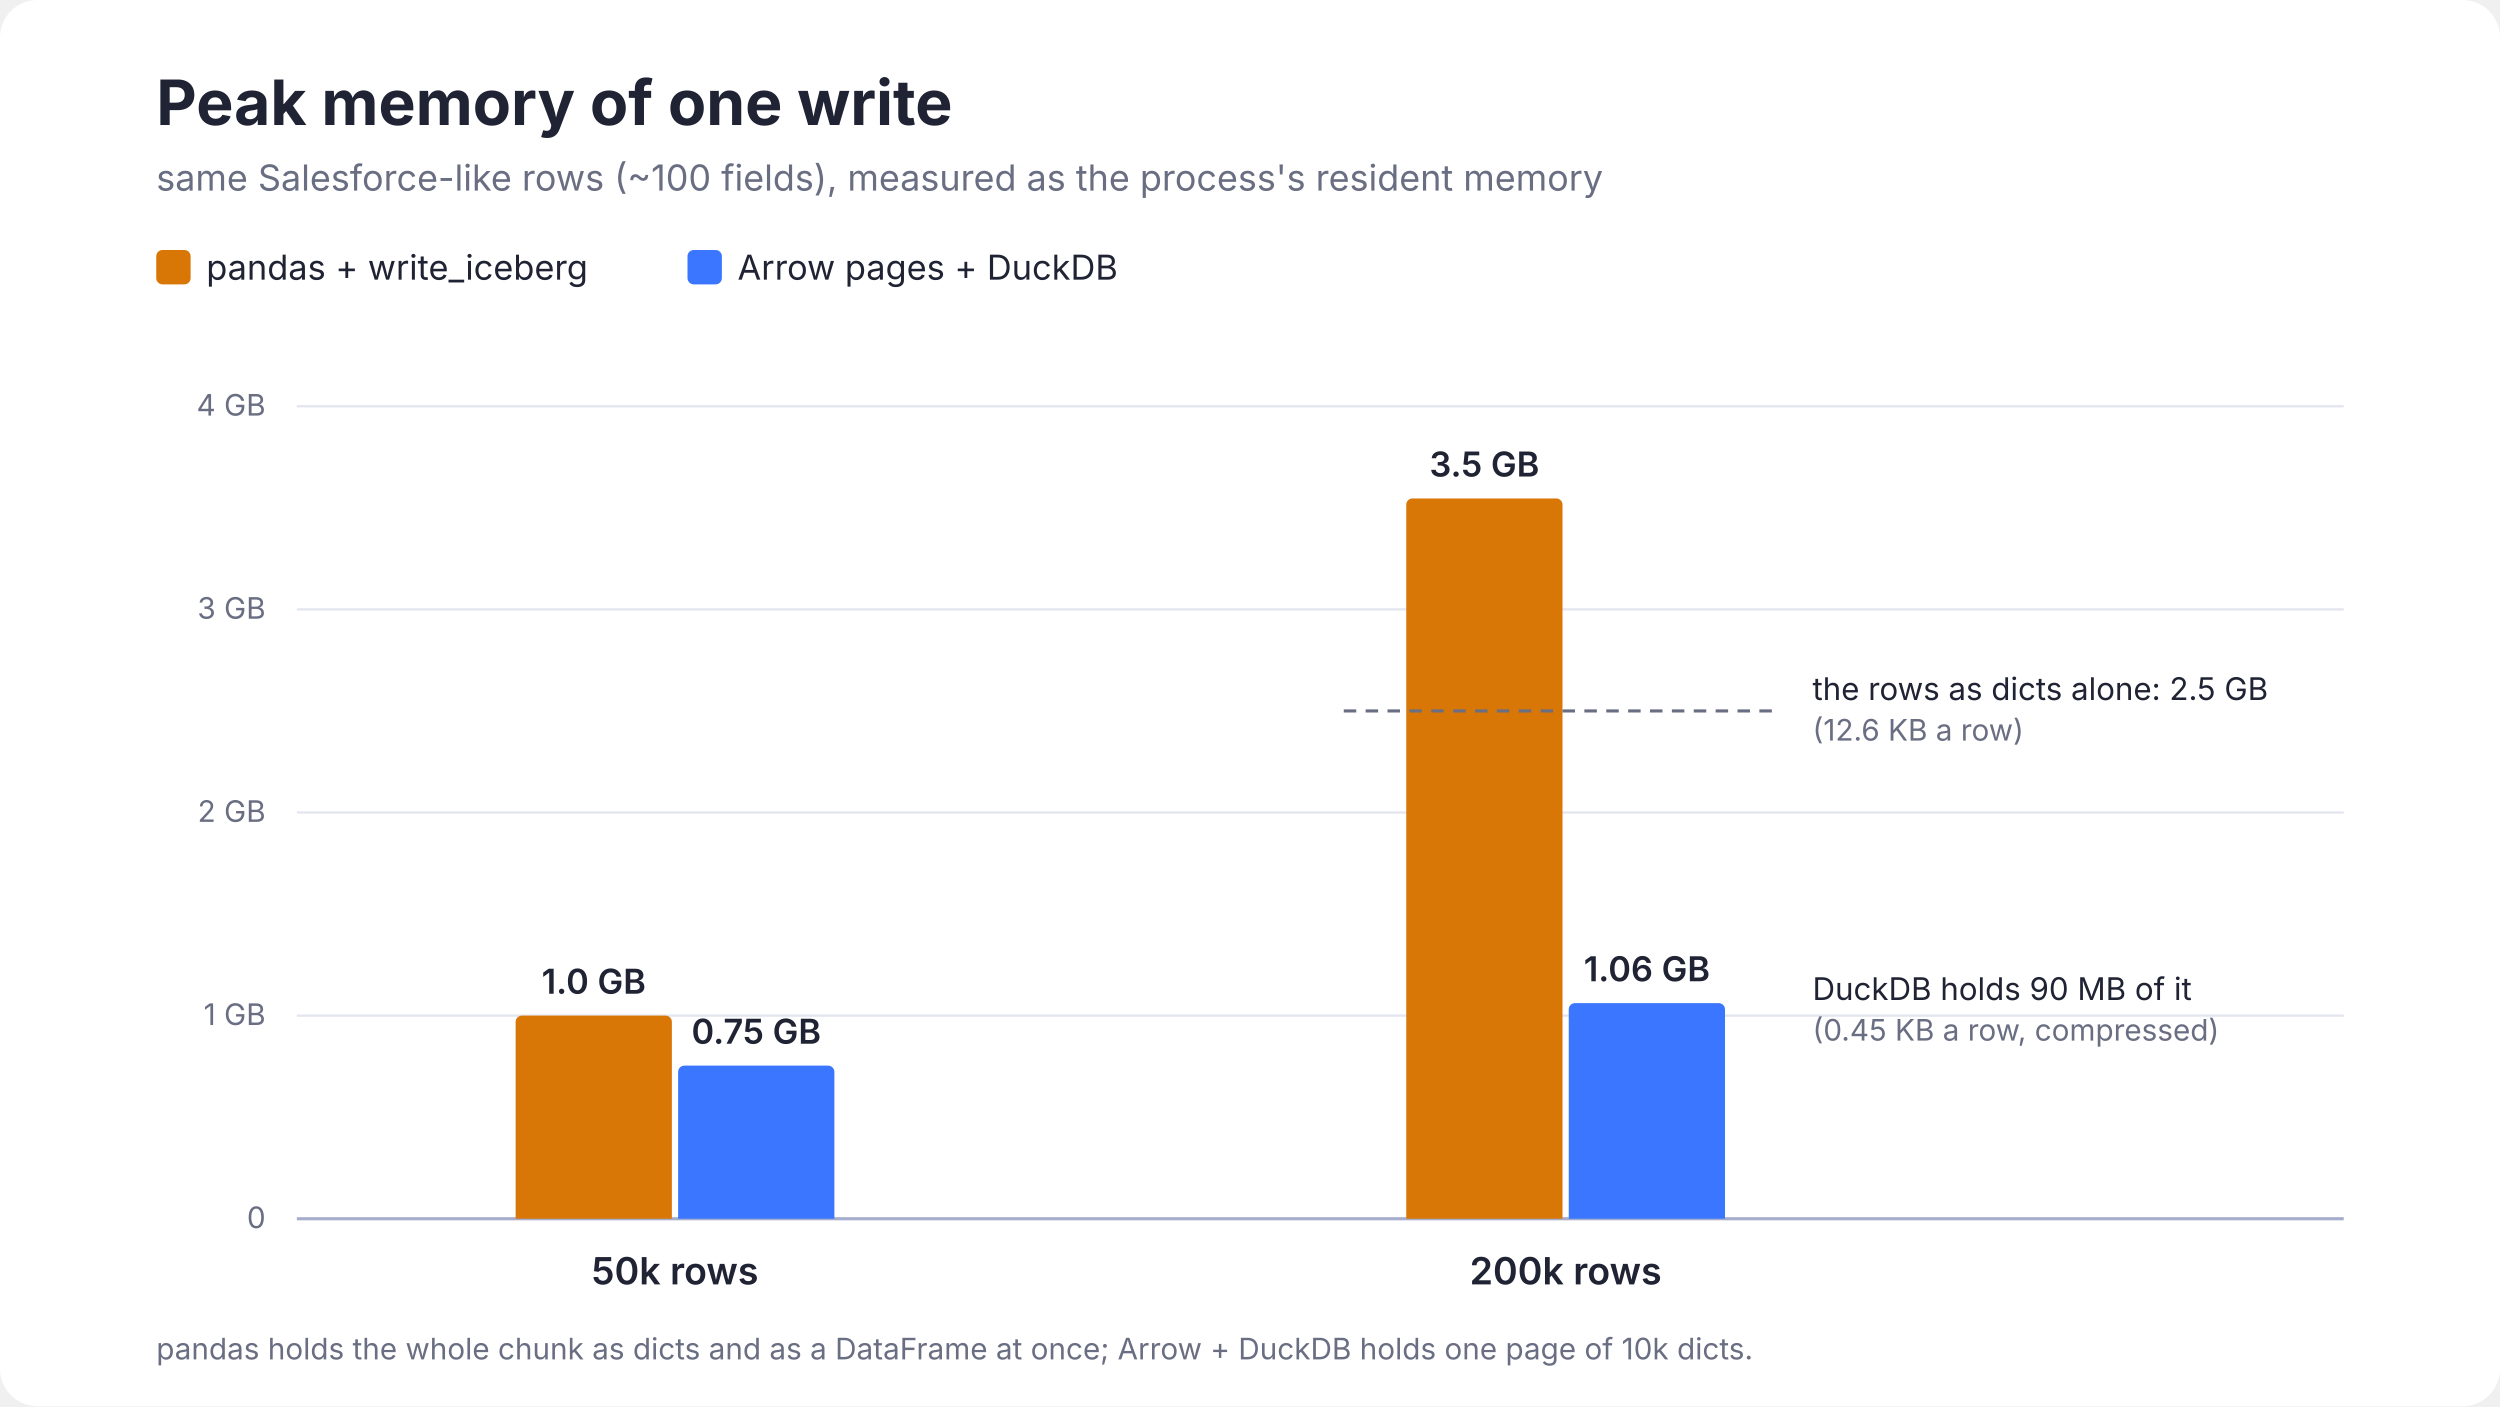
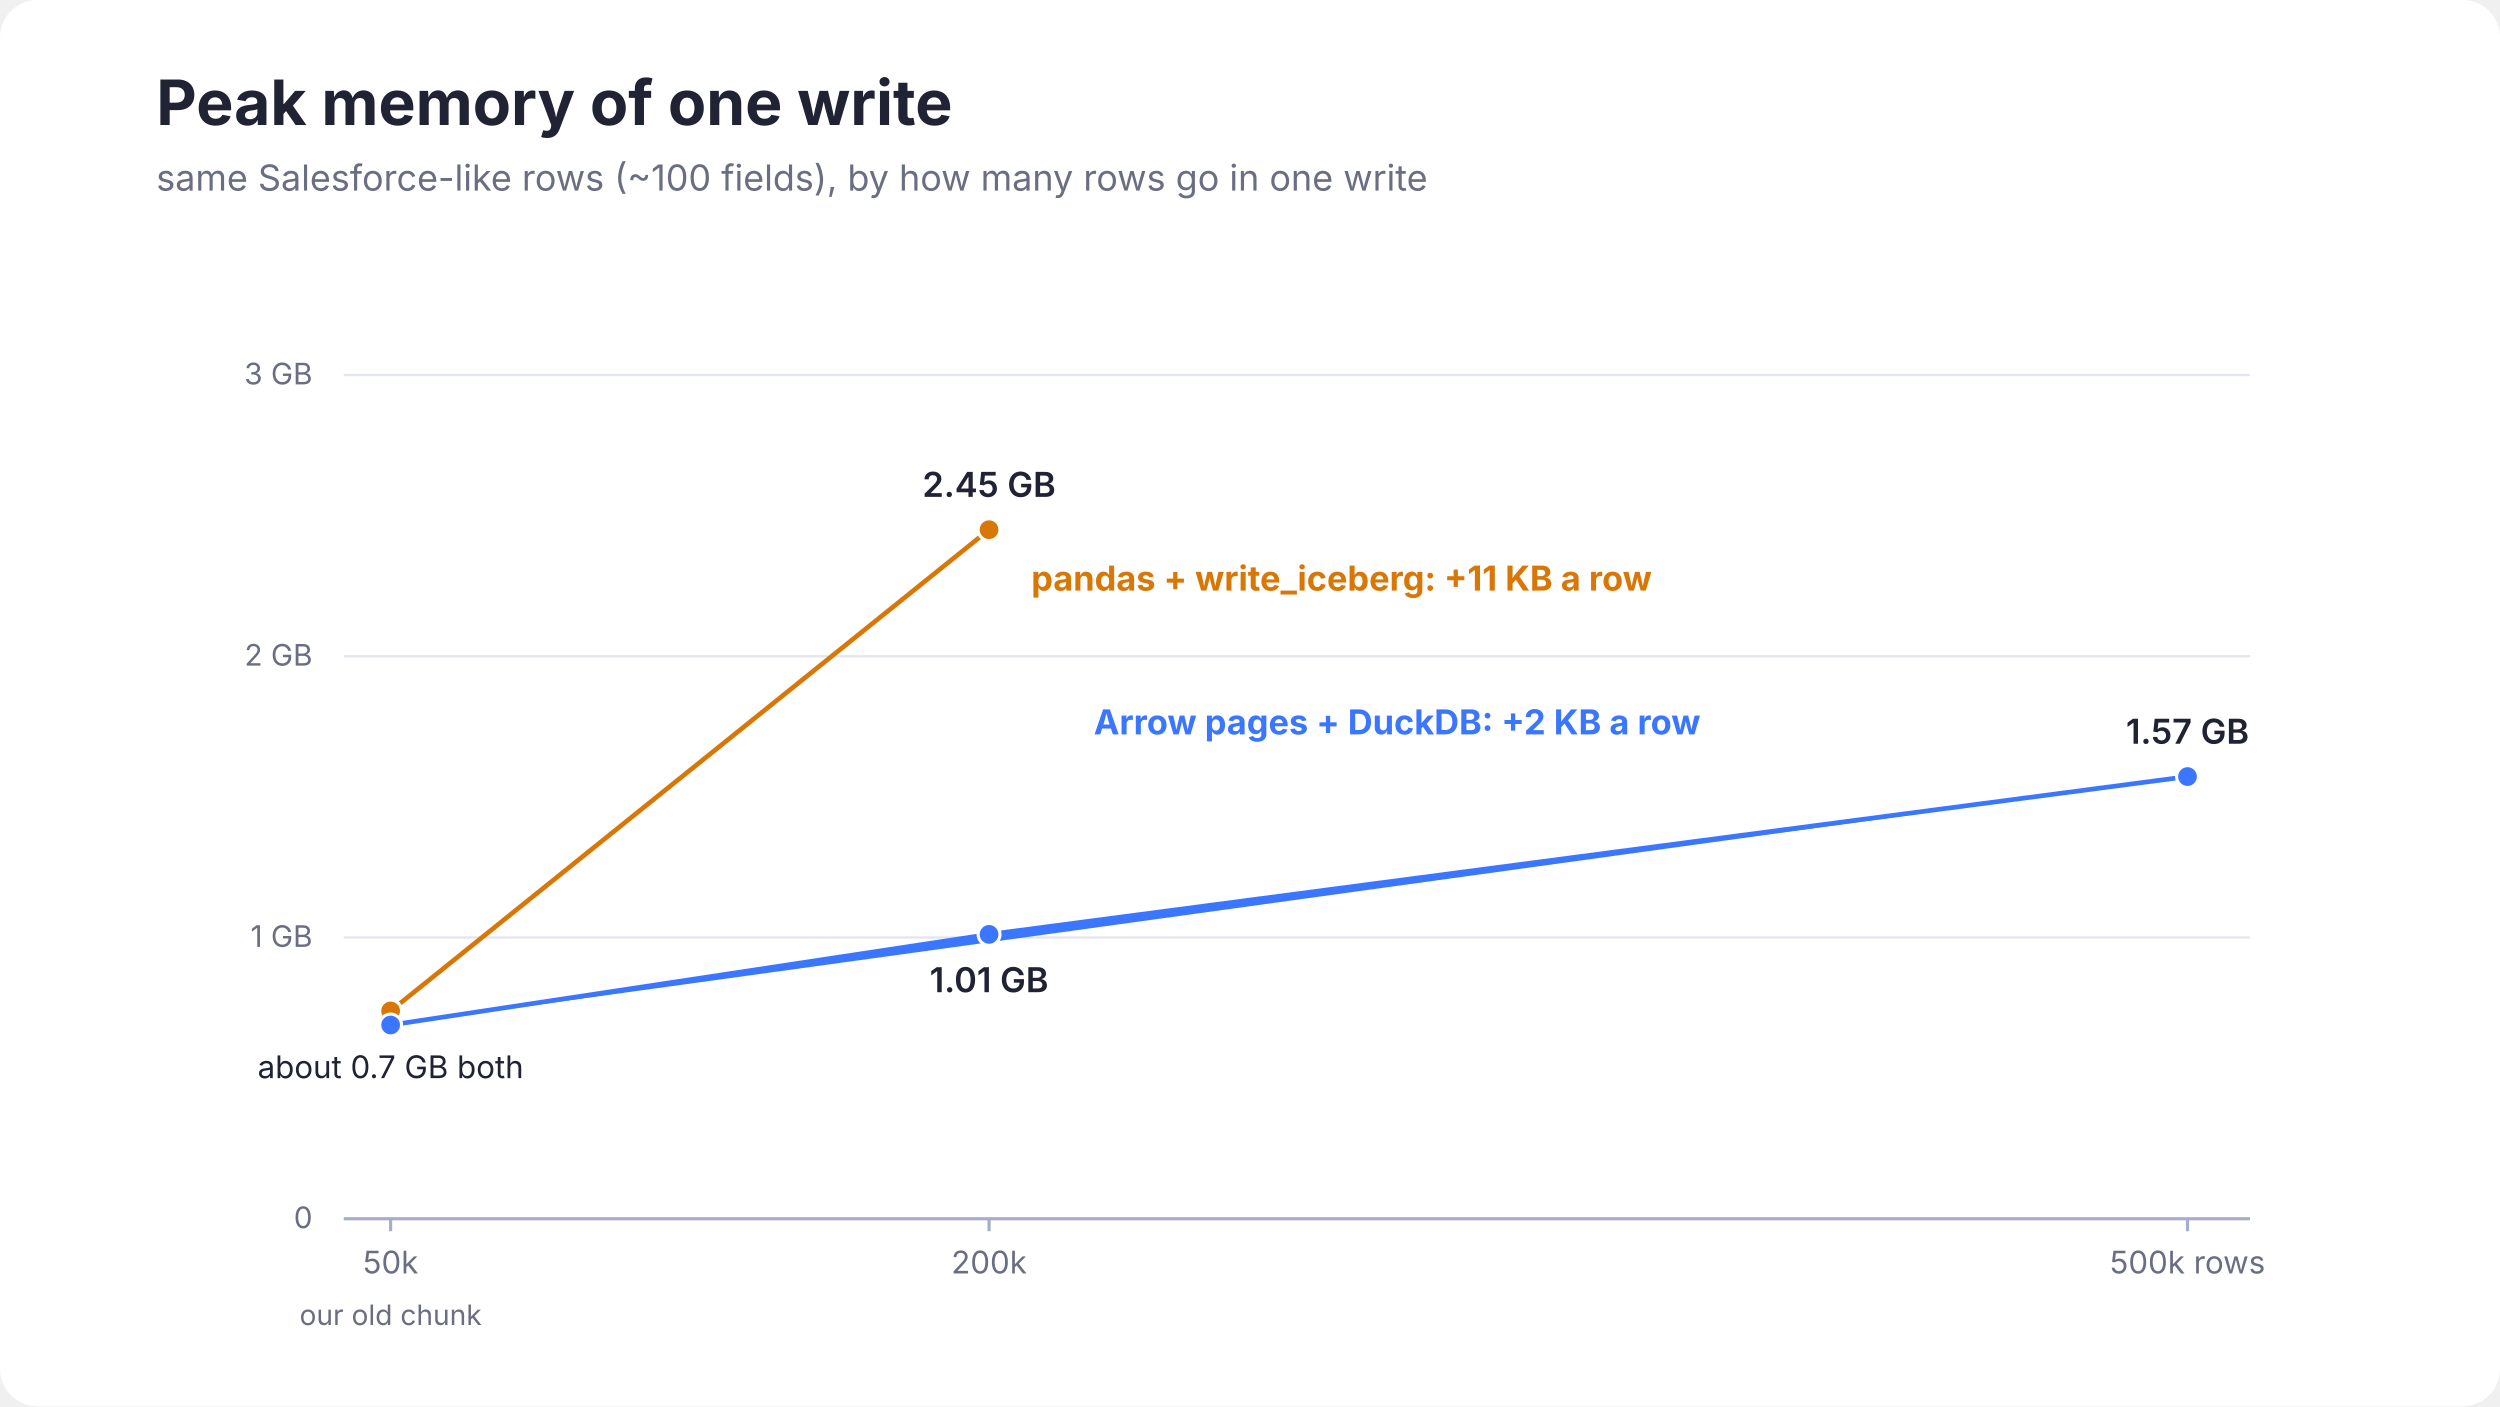
<svg xmlns="http://www.w3.org/2000/svg" viewBox="0 0 1600 900" font-family="Inter, system-ui, -apple-system, sans-serif" role="img" aria-labelledby="t d">
  <style>
    .card { fill: #ffffff; }
-     .ttl { fill: #1f2333; }
-     .txt { fill: #1f2333; }
+     .ttl, .txt { fill: #1f2333; }
    .mut { fill: #6a6e82; }
    .grid { stroke: #e3e6ef; }
    .axis { stroke: #a6accb; }
-     .pd { fill: #d97706; }
-     .dk { fill: #3a76ff; }
-     .ref { stroke: #6a6e82; }
+     .pd { stroke: #d97706; fill: #d97706; }
+     .dk { stroke: #3a76ff; fill: #3a76ff; }
+     .ring { stroke: #ffffff; }
+     .dkt { fill: #3a76ff; }
    @media (prefers-color-scheme: dark) {
      .card { fill: #171a2b; }
      .ttl, .txt { fill: #e8eaf6; }
      .mut { fill: #b4afb6; }
      .grid { stroke: #2c3048; }
      .axis { stroke: #6a6e82; }
-       .dk { fill: #5b8cff; }
-       .ref { stroke: #9aa0b5; }
+       .dk { stroke: #5b8cff; fill: #5b8cff; }
+       .ring { stroke: #171a2b; }
+       .dkt { fill: #5b8cff; }
    }
  </style>
  <rect width="1600" height="900" rx="24" class="card" />
  <text x="100" y="80" font-size="40" font-weight="700" class="ttl">Peak memory of one write</text>
-   <text x="100" y="122" font-size="23" class="mut">same Salesforce-like rows (~100 fields), measured as the process's resident memory</text>
-   <rect x="100" y="160" width="22" height="22" rx="4" class="pd" />
-   <text x="132" y="179" font-size="22" class="txt">pandas + write_iceberg</text>
-   <rect x="440" y="160" width="22" height="22" rx="4" class="dk" />
-   <text x="472" y="179" font-size="22" class="txt">Arrow pages + DuckDB</text>
+   <text x="100" y="122" font-size="23" class="mut">same Salesforce-like rows (~100 fields), by how many rows go in one write</text>
  <g font-size="19" class="mut" text-anchor="end">
-     <text x="170" y="786">0</text>
-     <text x="170" y="656">1 GB</text>
-     <text x="170" y="526">2 GB</text>
-     <text x="170" y="396">3 GB</text>
-     <text x="170" y="266">4 GB</text>
+     <text x="200" y="786">0</text>
+     <text x="200" y="606">1 GB</text>
+     <text x="200" y="426">2 GB</text>
+     <text x="200" y="246">3 GB</text>
  </g>
  <g class="grid" stroke-width="1.5">
-     <line x1="190" y1="650" x2="1500" y2="650" />
-     <line x1="190" y1="520" x2="1500" y2="520" />
-     <line x1="190" y1="390" x2="1500" y2="390" />
-     <line x1="190" y1="260" x2="1500" y2="260" />
+     <line x1="220" y1="600" x2="1440" y2="600" />
+     <line x1="220" y1="420" x2="1440" y2="420" />
+     <line x1="220" y1="240" x2="1440" y2="240" />
  </g>
-   <line x1="190" y1="780" x2="1500" y2="780" class="axis" stroke-width="2" />
-   <path d="M330 780 V654 a4 4 0 0 1 4 -4 H426 a4 4 0 0 1 4 4 V780 Z" class="pd" />
-   <path d="M434 780 V686 a4 4 0 0 1 4 -4 H530 a4 4 0 0 1 4 4 V780 Z" class="dk" />
-   <text x="380" y="636" text-anchor="middle" font-size="22" font-weight="600" class="txt">1.0 GB</text>
-   <text x="484" y="668" text-anchor="middle" font-size="22" font-weight="600" class="txt">0.75 GB</text>
-   <text x="432" y="822" text-anchor="middle" font-size="24" font-weight="600" class="txt">50k rows</text>
-   <path d="M900 780 V323 a4 4 0 0 1 4 -4 H996 a4 4 0 0 1 4 4 V780 Z" class="pd" />
-   <path d="M1004 780 V646 a4 4 0 0 1 4 -4 H1100 a4 4 0 0 1 4 4 V780 Z" class="dk" />
-   <text x="950" y="305" text-anchor="middle" font-size="22" font-weight="600" class="txt">3.5 GB</text>
-   <text x="1054" y="628" text-anchor="middle" font-size="22" font-weight="600" class="txt">1.06 GB</text>
-   <text x="1002" y="822" text-anchor="middle" font-size="24" font-weight="600" class="txt">200k rows</text>
-   <line x1="860" y1="455" x2="1140" y2="455" class="ref" stroke-width="2" stroke-dasharray="8 6" />
-   <text x="1160" y="448" font-size="20" class="txt">the rows as dicts alone: 2.5 GB</text>
-   <text x="1160" y="474" font-size="19" class="mut">(12.6 KB a row)</text>
-   <text x="1160" y="640" font-size="20" class="txt">DuckDB holds 90 MB of it</text>
-   <text x="1160" y="666" font-size="19" class="mut">(0.45 KB a row, compressed)</text>
-   <text x="100" y="870" font-size="19" class="mut">pandas holds the whole chunk as dicts and as a DataFrame at once; Arrow + DuckDB holds one page of 10k dicts.</text>
+   <line x1="220" y1="780" x2="1440" y2="780" class="axis" stroke-width="2" />
+   <g font-size="20" class="mut" text-anchor="middle">
+     <text x="250" y="815">50k</text>
+     <text x="633" y="815">200k</text>
+     <text x="1400" y="815">500k rows</text>
+   </g>
+   <line x1="250" y1="780" x2="250" y2="788" class="axis" stroke-width="2" />
+   <line x1="633" y1="780" x2="633" y2="788" class="axis" stroke-width="2" />
+   <line x1="1400" y1="780" x2="1400" y2="788" class="axis" stroke-width="2" />
+   <text x="250" y="848" font-size="18" class="mut" text-anchor="middle">our old chunk</text>
+   <polyline points="250,647 633,339" fill="none" class="pd" stroke-width="3" />
+   <circle cx="250" cy="647" r="7" class="pd ring" stroke-width="2" />
+   <circle cx="633" cy="339" r="7" class="pd ring" stroke-width="2" />
+   <text x="633" y="318" text-anchor="middle" font-size="22" font-weight="600" class="txt">2.45 GB</text>
+   <text x="660" y="378" font-size="22" font-weight="700" fill="#d97706">pandas + write_iceberg: +11 KB a row</text>
+   <polyline points="250,656 633,598 1400,497" fill="none" class="dk" stroke-width="3" />
+   <circle cx="250" cy="656" r="7" class="dk ring" stroke-width="2" />
+   <circle cx="633" cy="598" r="7" class="dk ring" stroke-width="2" />
+   <circle cx="1400" cy="497" r="7" class="dk ring" stroke-width="2" />
+   <text x="633" y="635" text-anchor="middle" font-size="22" font-weight="600" class="txt">1.01 GB</text>
+   <text x="1400" y="476" text-anchor="middle" font-size="22" font-weight="600" class="txt">1.57 GB</text>
+   <text x="700" y="470" font-size="22" font-weight="700" class="dkt">Arrow pages + DuckDB: +2 KB a row</text>
+   <text x="250" y="690" text-anchor="middle" font-size="20" class="txt">about 0.7 GB both</text>
</svg>
